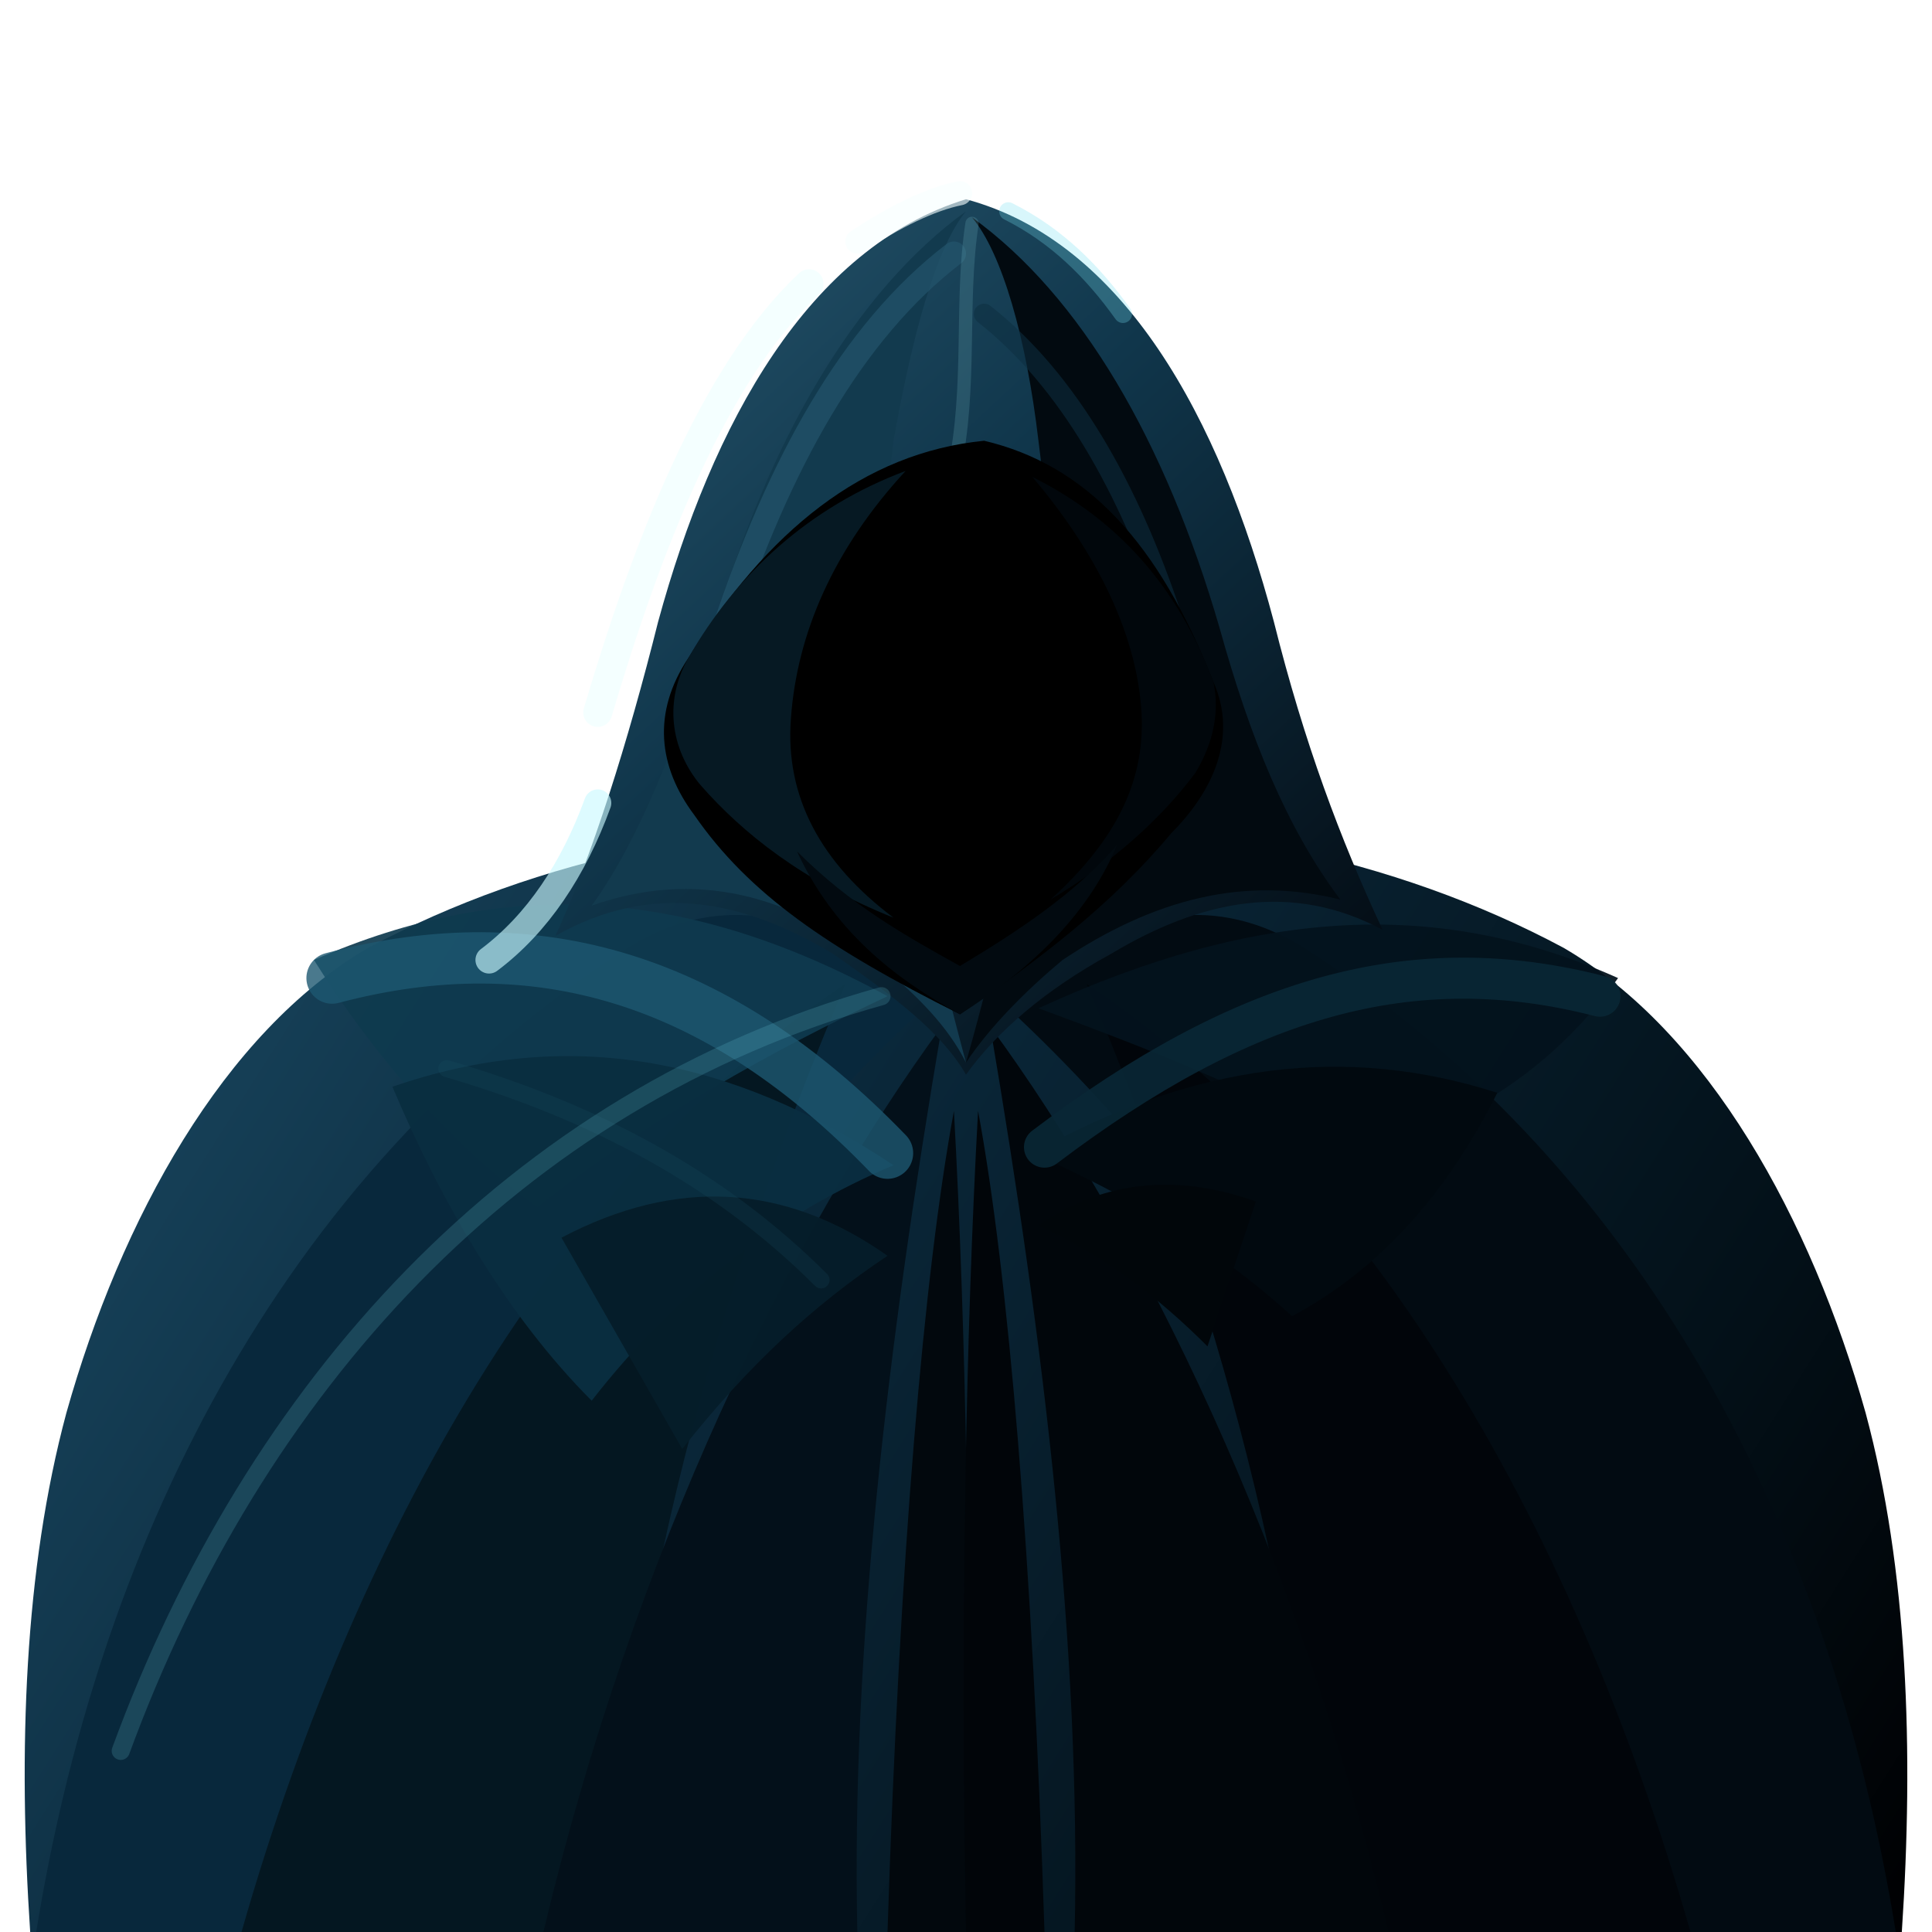
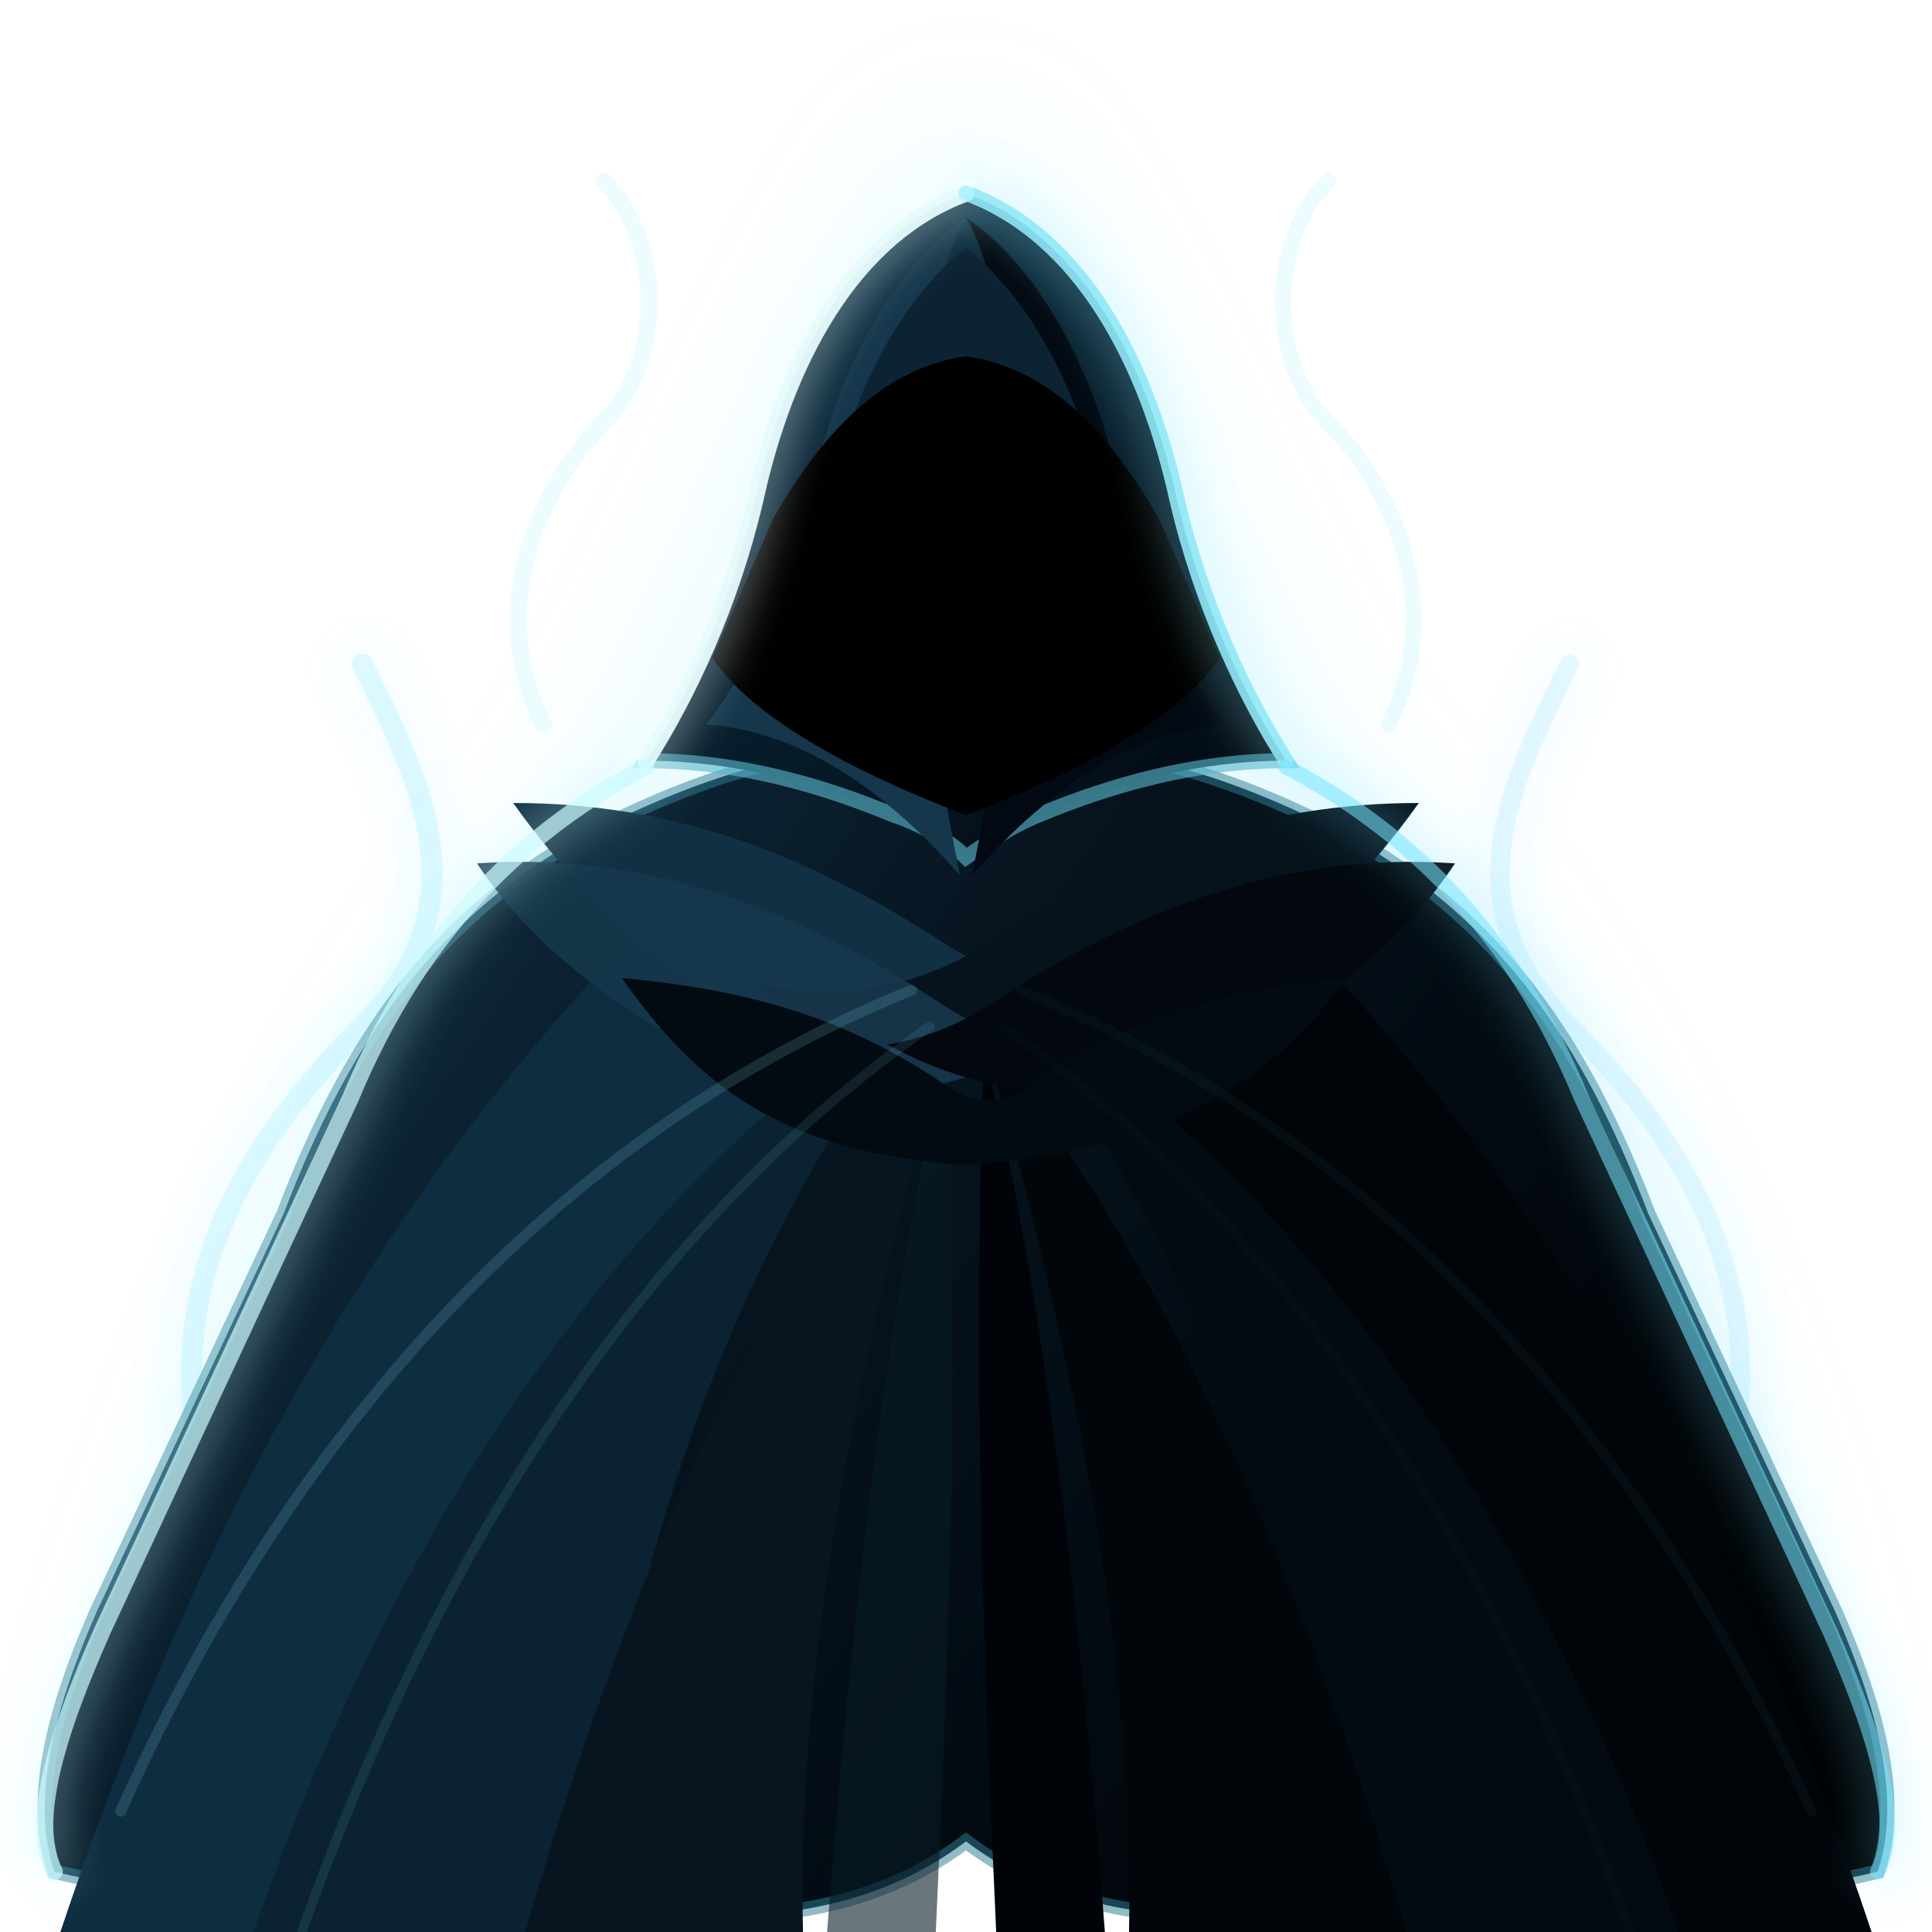
- <svg xmlns="http://www.w3.org/2000/svg" viewBox="0 0 32 32" role="img" focusable="false" aria-labelledby="mt md" data-brand-vector-source="reference-derived-contours-v8-24">
+ <svg xmlns="http://www.w3.org/2000/svg" viewBox="0 0 32 32" role="img" aria-labelledby="t d" data-brand-vector-source="canonical-reference-reset-v9-0">
  <defs>
-     <linearGradient id="mc" x1="1" y1="13" x2="31" y2="32" gradientUnits="userSpaceOnUse">
-       <stop stop-color="#1b4b65" />
-       <stop offset=".4" stop-color="#0a2739" />
-       <stop offset=".8" stop-color="#031018" />
-       <stop offset="1" stop-color="#000103" />
+     <linearGradient id="m" x1="3" y1="14" x2="29" y2="32" gradientUnits="userSpaceOnUse">
+       <stop stop-color="#123247" />
+       <stop offset=".38" stop-color="#06141f" />
+       <stop offset=".75" stop-color="#01060b" />
+       <stop offset="1" stop-color="#000205" />
    </linearGradient>
-     <linearGradient id="mh" x1="9" y1="3" x2="23" y2="18" gradientUnits="userSpaceOnUse">
-       <stop stop-color="#2a5a72" />
-       <stop offset=".42" stop-color="#10364b" />
-       <stop offset="1" stop-color="#02060c" />
+     <linearGradient id="h" x1="11" y1="3" x2="21" y2="15" gradientUnits="userSpaceOnUse">
+       <stop stop-color="#174056" />
+       <stop offset=".42" stop-color="#082131" />
+       <stop offset="1" stop-color="#01050a" />
    </linearGradient>
+     <filter id="g" x="-100%" y="-100%" width="300%" height="300%">
+       <feGaussianBlur stdDeviation=".38" result="b" />
+       <feMerge>
+         <feMergeNode in="b" />
+         <feMergeNode in="SourceGraphic" />
+       </feMerge>
+     </filter>
+     <filter id="b" x="-80%" y="-80%" width="260%" height="260%">
+       <feGaussianBlur stdDeviation="1.3" />
+     </filter>
  </defs>
-   <path d="M16 13.6C12.3 13.5 8.9 14.2 6.1 15.7C3.7 17.1 2 20.2 1.1 23.4C.4 26 .3 29 .5 32H31.5C31.7 29 31.6 26 30.9 23.4C30 20.2 28.3 17.1 25.9 15.7C23.1 14.2 19.7 13.5 16 13.6Z" fill="url(#mc)" />
-   <path d="M.6 32C1.6 25.8 4.5 19.5 10.4 15.7C12 14.7 13.7 15.1 15.3 16.7C11.3 20.4 8 26 6 32Z" fill="#08283c" />
-   <path d="M31.4 32C30.4 25.8 27.5 19.5 21.6 15.7C20 14.7 18.3 15.1 16.7 16.7C20.7 20.4 24 26 26 32Z" fill="#020b12" />
-   <path d="M4 32C6 25 9.5 19.3 14 16.3C11.8 21.5 10.4 26.8 10.1 32Z" fill="#041721" />
-   <path d="M28 32C26 25 22.5 19.3 18 16.3C20.2 21.5 21.6 26.8 21.9 32Z" fill="#01050a" />
-   <path d="M9 32C10.5 25.7 13.1 20.4 15.6 17C14.7 22.3 14.1 27.3 14.2 32Z" fill="#03101a" />
-   <path d="M23 32C21.5 25.7 18.9 20.4 16.4 17C17.3 22.3 17.9 27.3 17.8 32Z" fill="#01060b" />
-   <path d="M14.7 32C14.9 25.8 15.3 21.1 15.8 18.4C16 22 16.1 27 16 32Z" fill="#02080d" />
-   <path d="M17.3 32C17.1 25.8 16.7 21.1 16.2 18.4C16 22 15.9 27 16 32Z" fill="#010509" />
-   <path d="M5.2 15.9C8.4 14.5 11.4 14.7 14.7 16.5C12.8 17.4 10.8 18.5 8.9 20C7.5 19 6.2 17.5 5.2 15.9Z" fill="#0f3a4e" fill-opacity=".92" />
-   <path d="M26.8 16.2C23.9 14.9 20.9 15 17.2 16.7C19.1 17.4 20.9 18.1 22.5 19.1C24.4 18.6 25.8 17.6 26.8 16.2Z" fill="#04131d" fill-opacity=".94" />
-   <path d="M6.5 18C9.4 17 12.1 17.5 14.8 19.3C12.9 20.1 11.2 21.4 9.8 23.2C8.4 21.8 7.3 19.9 6.5 18Z" fill="#0a2e40" fill-opacity=".97" />
-   <path d="M24.8 18.1C22.3 17.3 19.8 17.6 17.1 19.1C18.7 19.8 20.2 20.7 21.4 21.8C22.9 21 24 19.7 24.8 18.1Z" fill="#020a10" fill-opacity=".99" />
-   <path d="M9.3 20.5C11.2 19.5 13 19.6 14.7 20.8C13.5 21.6 12.4 22.6 11.3 24Z" fill="#061d2a" fill-opacity=".97" />
-   <path d="M20.8 19.9C19.4 19.4 18.2 19.6 17.2 20.3C18.3 20.8 19.2 21.5 20 22.3Z" fill="#01060a" />
-   <path d="M5.5 16.2C8.9 15.3 11.9 16.2 14.7 19.1" fill="none" stroke="#1d5871" stroke-opacity=".8" stroke-width=".85" stroke-linecap="round" />
-   <path d="M26.5 16.5C23.4 15.7 20.6 16.5 17.3 19" fill="none" stroke="#092736" stroke-opacity=".9" stroke-width=".68" stroke-linecap="round" />
-   <path d="M7.4 17.7C9.8 18.4 11.9 19.5 13.6 21.2" fill="none" stroke="#1b5065" stroke-opacity=".2" stroke-width=".28" stroke-linecap="round" />
-   <path d="M16 3.3C13.4 4.1 11.8 7 10.9 10.3C10.4 12.3 9.8 14.2 9.2 15.5C10.8 14.6 12.3 14.9 13.8 15.8C14.8 16.5 15.6 17.1 16 17.8C16.5 17.1 17.3 16.4 18.4 15.8C19.9 14.9 21.4 14.6 22.9 15.4C22.2 13.9 21.6 12.3 21.1 10.3C20.2 6.9 18.6 4 16 3.3Z" fill="url(#mh)" />
-   <path d="M16 3.5C14.2 4.8 12.7 7.3 11.8 10.5C11.2 12.3 10.6 13.9 9.8 15C11.5 14.4 13.1 14.8 14.6 16C15.2 16.5 15.7 17 16 17.6C15 13.9 14.4 10.3 14.8 7.3C15.1 5.6 15.5 4.1 16 3.5Z" fill="#123a4e" />
-   <path d="M16.1 3.6C17.9 4.9 19.3 7.3 20.2 10.4C20.7 12.2 21.3 13.7 22.2 14.9C20.6 14.5 19.1 14.9 17.6 15.9C17 16.4 16.4 17 16 17.6C17.1 13.7 17.6 10.3 17.2 7.3C17 5.6 16.6 4.2 16.1 3.6Z" fill="#020a10" />
-   <path d="M15.8 4.2C14.1 5.5 12.9 7.7 12 10.4C13.3 9.4 14.5 8.6 15.9 8" fill="none" stroke="#24566d" stroke-opacity=".68" stroke-width=".4" stroke-linecap="round" />
-   <path d="M16.3 5.2C17.7 6.3 18.7 8.1 19.4 10.2C18.4 9.4 17.4 8.8 16.2 8.3" fill="none" stroke="#0d3041" stroke-opacity=".56" stroke-width=".34" stroke-linecap="round" />
-   <path d="M16.1 3.7C15.9 5 16.1 6.4 15.8 7.8" fill="none" stroke="#9be9f4" stroke-opacity=".15" stroke-width=".22" stroke-linecap="round" />
-   <path d="M16.3 7.3C14.3 7.5 12.7 8.8 11.4 10.9C10.8 11.8 10.9 12.7 11.5 13.5C12.4 14.8 13.7 15.7 15.9 16.8C17.2 15.9 18.4 15 19.4 13.8C20.1 13.1 20.5 12.2 20.1 11.3C19.2 9 18 7.7 16.3 7.3Z" fill="#000" />
-   <path d="M11.4 10.9C12.2 9.5 13.4 8.4 15 7.8C13.8 9.1 13.2 10.5 13.1 11.9C13 13.2 13.6 14.3 14.8 15.2C13.3 14.6 12.3 13.8 11.6 13C11.1 12.4 11 11.6 11.4 10.9Z" fill="#061923" />
-   <path d="M20.1 11.3C19.5 9.7 18.5 8.6 17.1 7.9C18.2 9.2 18.8 10.5 18.9 11.7C19 12.9 18.5 13.9 17.4 14.9C18.4 14.3 19.2 13.6 19.8 12.8C20.1 12.3 20.2 11.8 20.1 11.3Z" fill="#01070c" />
-   <path d="M13.2 14.1C14.1 15 15 15.5 15.9 16C16.9 15.4 17.8 14.8 18.5 14C18 15.2 17 16.1 15.9 16.8C14.8 16.2 13.8 15.4 13.2 14.1Z" fill="#020a10" />
-   <path d="M8.1 15.9C8.9 15.3 9.5 14.4 9.9 13.3" fill="none" stroke="#c9f8ff" stroke-opacity=".64" stroke-width=".45" stroke-linecap="round" />
-   <path d="M9.9 11.8C10.7 9.1 11.8 6.2 13.4 4.7" fill="none" stroke="#efffff" stroke-opacity=".68" stroke-width=".48" stroke-linecap="round" />
-   <path d="M14.2 4C14.8 3.6 15.4 3.3 15.9 3.2" fill="none" stroke="#f6ffff" stroke-opacity=".62" stroke-width=".4" stroke-linecap="round" />
-   <path d="M16.7 3.5C17.5 3.9 18.1 4.5 18.6 5.2" fill="none" stroke="#72deef" stroke-opacity=".28" stroke-width=".3" stroke-linecap="round" />
-   <path d="M2 29C4.2 23 8.5 18.2 14.6 16.5" fill="none" stroke="#70d6e8" stroke-opacity=".18" stroke-width=".3" stroke-linecap="round" />
+   <g data-brand-atmosphere="" aria-hidden="true">
+     <path d="M2 31C3 23 7 17 10 13C12 10 13 6 16 2C19 6 20 10 22 13C26 17 29 23 30 31C25 27 21 21 16 18C11 21 7 27 2 31Z" fill="#2ed8ff" fill-opacity=".11" filter="url(#b)" />
+     <path d="M4 26C2 22 4 19 6 17C8 15 7 13 6 11" fill="none" stroke="#54ddff" stroke-opacity=".16" stroke-width=".35" stroke-linecap="round" filter="url(#g)" />
+     <path d="M28 26C30 22 28 19 26 17C24 15 25 13 26 11" fill="none" stroke="#42d4ff" stroke-opacity=".13" stroke-width=".32" stroke-linecap="round" filter="url(#g)" />
+     <path d="M9 12C8 10 9 8 10 7C11 6 11 4 10 3" fill="none" stroke="#8defff" stroke-opacity=".16" stroke-width=".28" stroke-linecap="round" />
+     <path d="M23 12C24 10 23 8 22 7C21 6 21 4 22 3" fill="none" stroke="#72e8ff" stroke-opacity=".13" stroke-width=".26" stroke-linecap="round" />
+   </g>
+   <g data-brand-figure="">
+     <path data-brand-cloak="" d="M16 12.3C13.5 12.2 11.4 12.9 9.4 14C7.2 15.3 5.8 17.2 4.7 20.1L1.6 26.7C.9 28.3.5 29.8.9 31C4.2 31.8 7.8 31.4 10.8 31.7C13.2 31.9 14.8 31.4 16 30.5C17.2 31.4 18.8 31.9 21.2 31.7C24.2 31.4 27.8 31.8 31.1 31C31.5 29.8 31.1 28.3 30.4 26.7L27.3 20.1C26.2 17.2 24.8 15.3 22.6 14C20.6 12.9 18.5 12.2 16 12.3Z" fill="url(#m)" stroke="#2f7e96" stroke-opacity=".52" stroke-width=".24" />
+     <g data-brand-folds="">
+       <path d="M1 32C3 26 6 20 10.8 15.2C12.3 14 14 14.4 15.4 16C10.4 20.3 7 25.7 5.4 32Z" fill="#0e2d40" />
+       <path d="M4.2 32C6.5 25.4 10.2 19.7 15.3 16.5C11.8 21.3 10.2 26.5 9.7 32Z" fill="#0a2231" />
+       <path d="M8.7 32C10.5 25.8 12.9 20.6 15.7 17.2C14.1 22.8 13.2 27.7 13.3 32Z" fill="#06151f" />
+       <path d="M31 32C29 26 26 20 21.2 15.2C19.7 14 18 14.4 16.6 16C21.6 20.3 25 25.7 26.6 32Z" fill="#01050a" />
+       <path d="M27.8 32C25.5 25.4 21.8 19.7 16.7 16.5C20.2 21.3 21.8 26.5 22.3 32Z" fill="#030b12" />
+       <path d="M23.3 32C21.5 25.8 19.1 20.6 16.3 17.2C17.9 22.8 18.8 27.7 18.7 32Z" fill="#01060b" />
+       <path d="M13.7 32C14.2 25.3 15 20 15.7 17.5C15.9 22.6 15.7 27.6 15.5 32Z" fill="#081b26" fill-opacity=".6" />
+       <path d="M18.3 32C17.8 25.3 17 20 16.3 17.5C16.1 22.6 16.3 27.6 16.5 32Z" fill="#000307" />
+     </g>
+     <g data-brand-collar="">
+       <path d="M8.5 13.3C11.1 13.3 13.3 14.1 15.6 15.6C16.7 16.3 17.9 16.6 19.5 16.3C18.3 17.5 16.8 18 15.2 17.7C12.6 17.3 10.2 15.7 8.5 13.3Z" fill="#123044" />
+       <path d="M23.5 13.3C20.9 13.3 18.7 14.1 16.4 15.6C15.3 16.3 14.1 16.6 12.5 16.3C13.7 17.5 15.2 18 16.8 17.7C19.4 17.3 21.8 15.7 23.5 13.3Z" fill="#06131d" />
+       <path d="M7.9 14.3C10.8 14.1 13.3 15.1 15.7 16.7C16.2 17 16.7 17.2 17.3 17.3C15.3 18.4 13.2 18.3 11.2 17.2C9.8 16.4 8.7 15.5 7.9 14.3Z" fill="#17384c" fill-opacity=".9" />
+       <path d="M24.1 14.3C21.2 14.1 18.7 15.1 16.3 16.7C15.8 17 15.3 17.2 14.7 17.3C16.7 18.4 18.8 18.3 20.8 17.2C22.2 16.4 23.3 15.5 24.1 14.3Z" fill="#02080e" />
+       <path d="M10.3 16.2C12.5 16.4 14.1 16.9 15.7 18C16.2 18.3 16.6 18.3 17 18C18.6 16.9 20.2 16.4 22.3 16.2C20.9 18.2 18.8 19.1 16 19.3C13.2 19.1 11.7 18.2 10.3 16.2Z" fill="#030b12" />
+     </g>
+     <path data-brand-hood="" d="M16 3.2C14.1 3.9 13 6 12.5 8.3C12.1 10 11.4 11.5 10.7 12.6C12.2 12.6 13.6 13 14.8 13.5C15.4 13.7 15.8 14 16 14.2C16.3 14 16.7 13.7 17.2 13.5C18.4 13 19.8 12.6 21.3 12.6C20.6 11.5 19.9 10 19.5 8.3C19 6 17.9 3.9 16 3.2Z" fill="url(#h)" stroke="#57b6cb" stroke-opacity=".62" stroke-width=".25" />
+     <g data-brand-hood-layers="">
+       <path d="M16 3.6C14.7 4.5 13.8 6.3 13.4 8.3C13 9.8 12.4 11.1 11.7 12C13.1 12.1 14.5 12.9 15.9 14.5C15.3 11.5 15 8.9 15.3 6.5C15.4 5.2 15.7 4.1 16 3.6Z" fill="#15364b" />
+       <path d="M16 3.6C17.3 4.5 18.2 6.3 18.6 8.3C19 9.8 19.6 11.1 20.3 12C18.9 12.1 17.5 12.9 16.1 14.5C16.7 11.5 17 8.9 16.7 6.5C16.6 5.2 16.3 4.1 16 3.6Z" fill="#020912" />
+       <path d="M16 4.1C15 4.9 14.2 6.3 13.8 8C14.5 7.3 15.3 6.7 16 6.4C16.7 6.7 17.5 7.3 18.2 8C17.8 6.3 17 4.9 16 4.1Z" fill="#0c2333" />
+     </g>
+     <path data-brand-face-void="" d="M16 5.9C14.6 6.1 13.6 7.2 12.8 8.6L11.8 10.9C12.4 11.8 13.9 12.7 16 13.5C18.1 12.7 19.6 11.8 20.2 10.9L19.2 8.6C18.4 7.2 17.4 6.1 16 5.9Z" fill="#000" />
+     <g data-brand-rim-light="" fill="none" stroke-linecap="round" filter="url(#g)">
+       <path d="M10.7 12.6C11.4 11.5 12.1 10 12.5 8.3C13 6 14.1 3.9 16 3.2" stroke="#f1ffff" stroke-opacity=".88" stroke-width=".28" />
+       <path d="M16 3.2C17.9 3.9 19 6 19.5 8.3C19.9 10 20.6 11.5 21.3 12.6" stroke="#9cf1ff" stroke-opacity=".72" stroke-width=".25" />
+       <path d="M10.7 12.7C8.8 13.7 7 15.3 5.8 18.2L1.7 27C.9 28.8.5 30.2.9 31" stroke="#c9fbff" stroke-opacity=".7" stroke-width=".28" />
+       <path d="M21.3 12.7C23.2 13.7 25 15.3 26.2 18.2L30.3 27C31.1 28.8 31.5 30.2 31.1 31" stroke="#76e6ff" stroke-opacity=".54" stroke-width=".25" />
+     </g>
+     <g data-brand-texture="" fill="none" stroke-linecap="round">
+       <path d="M2 30C4.5 24.4 8.7 19 15.1 16.4" stroke="#8ad8e7" stroke-opacity=".16" stroke-width=".18" />
+       <path d="M5 32C7.3 25.5 10.8 20.2 15.4 17" stroke="#72c7d8" stroke-opacity=".12" stroke-width=".16" />
+       <path d="M30 30C27.5 24.4 23.3 19 16.9 16.4" stroke="#347a8d" stroke-opacity=".07" stroke-width=".16" />
+       <path d="M27 32C24.7 25.5 21.2 20.2 16.6 17" stroke="#235d70" stroke-opacity=".05" stroke-width=".14" />
+     </g>
+   </g>
</svg>
